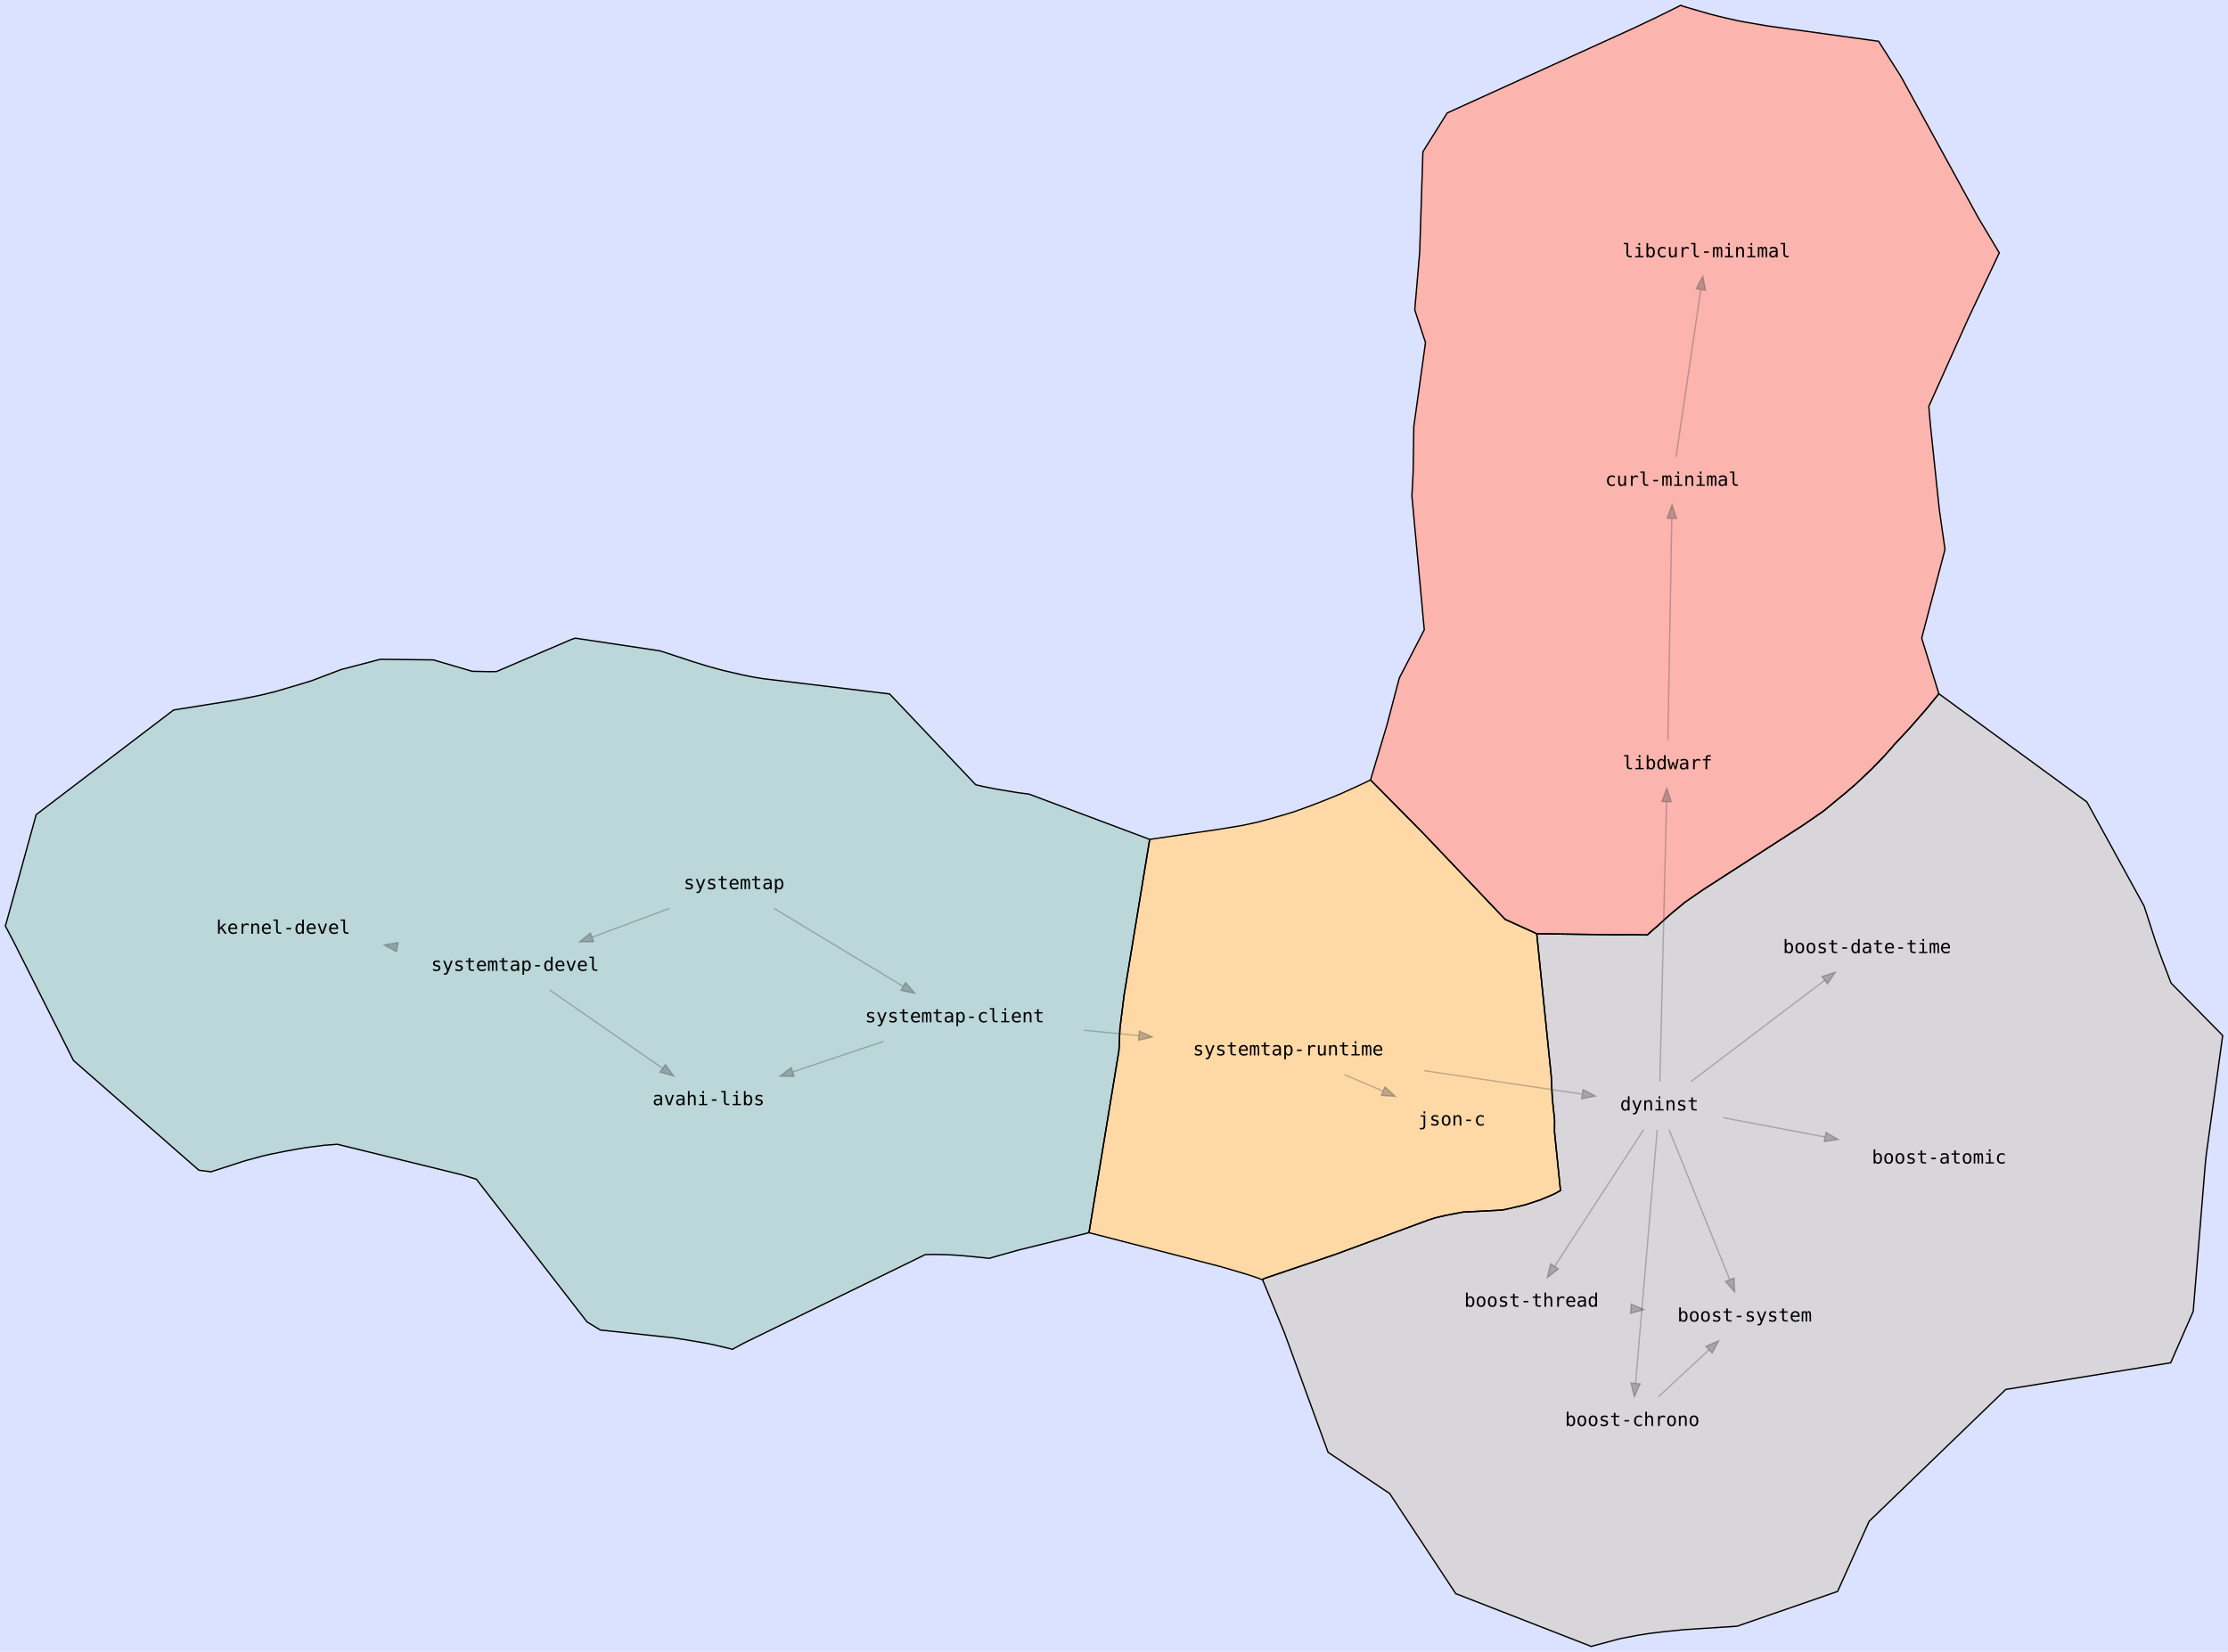
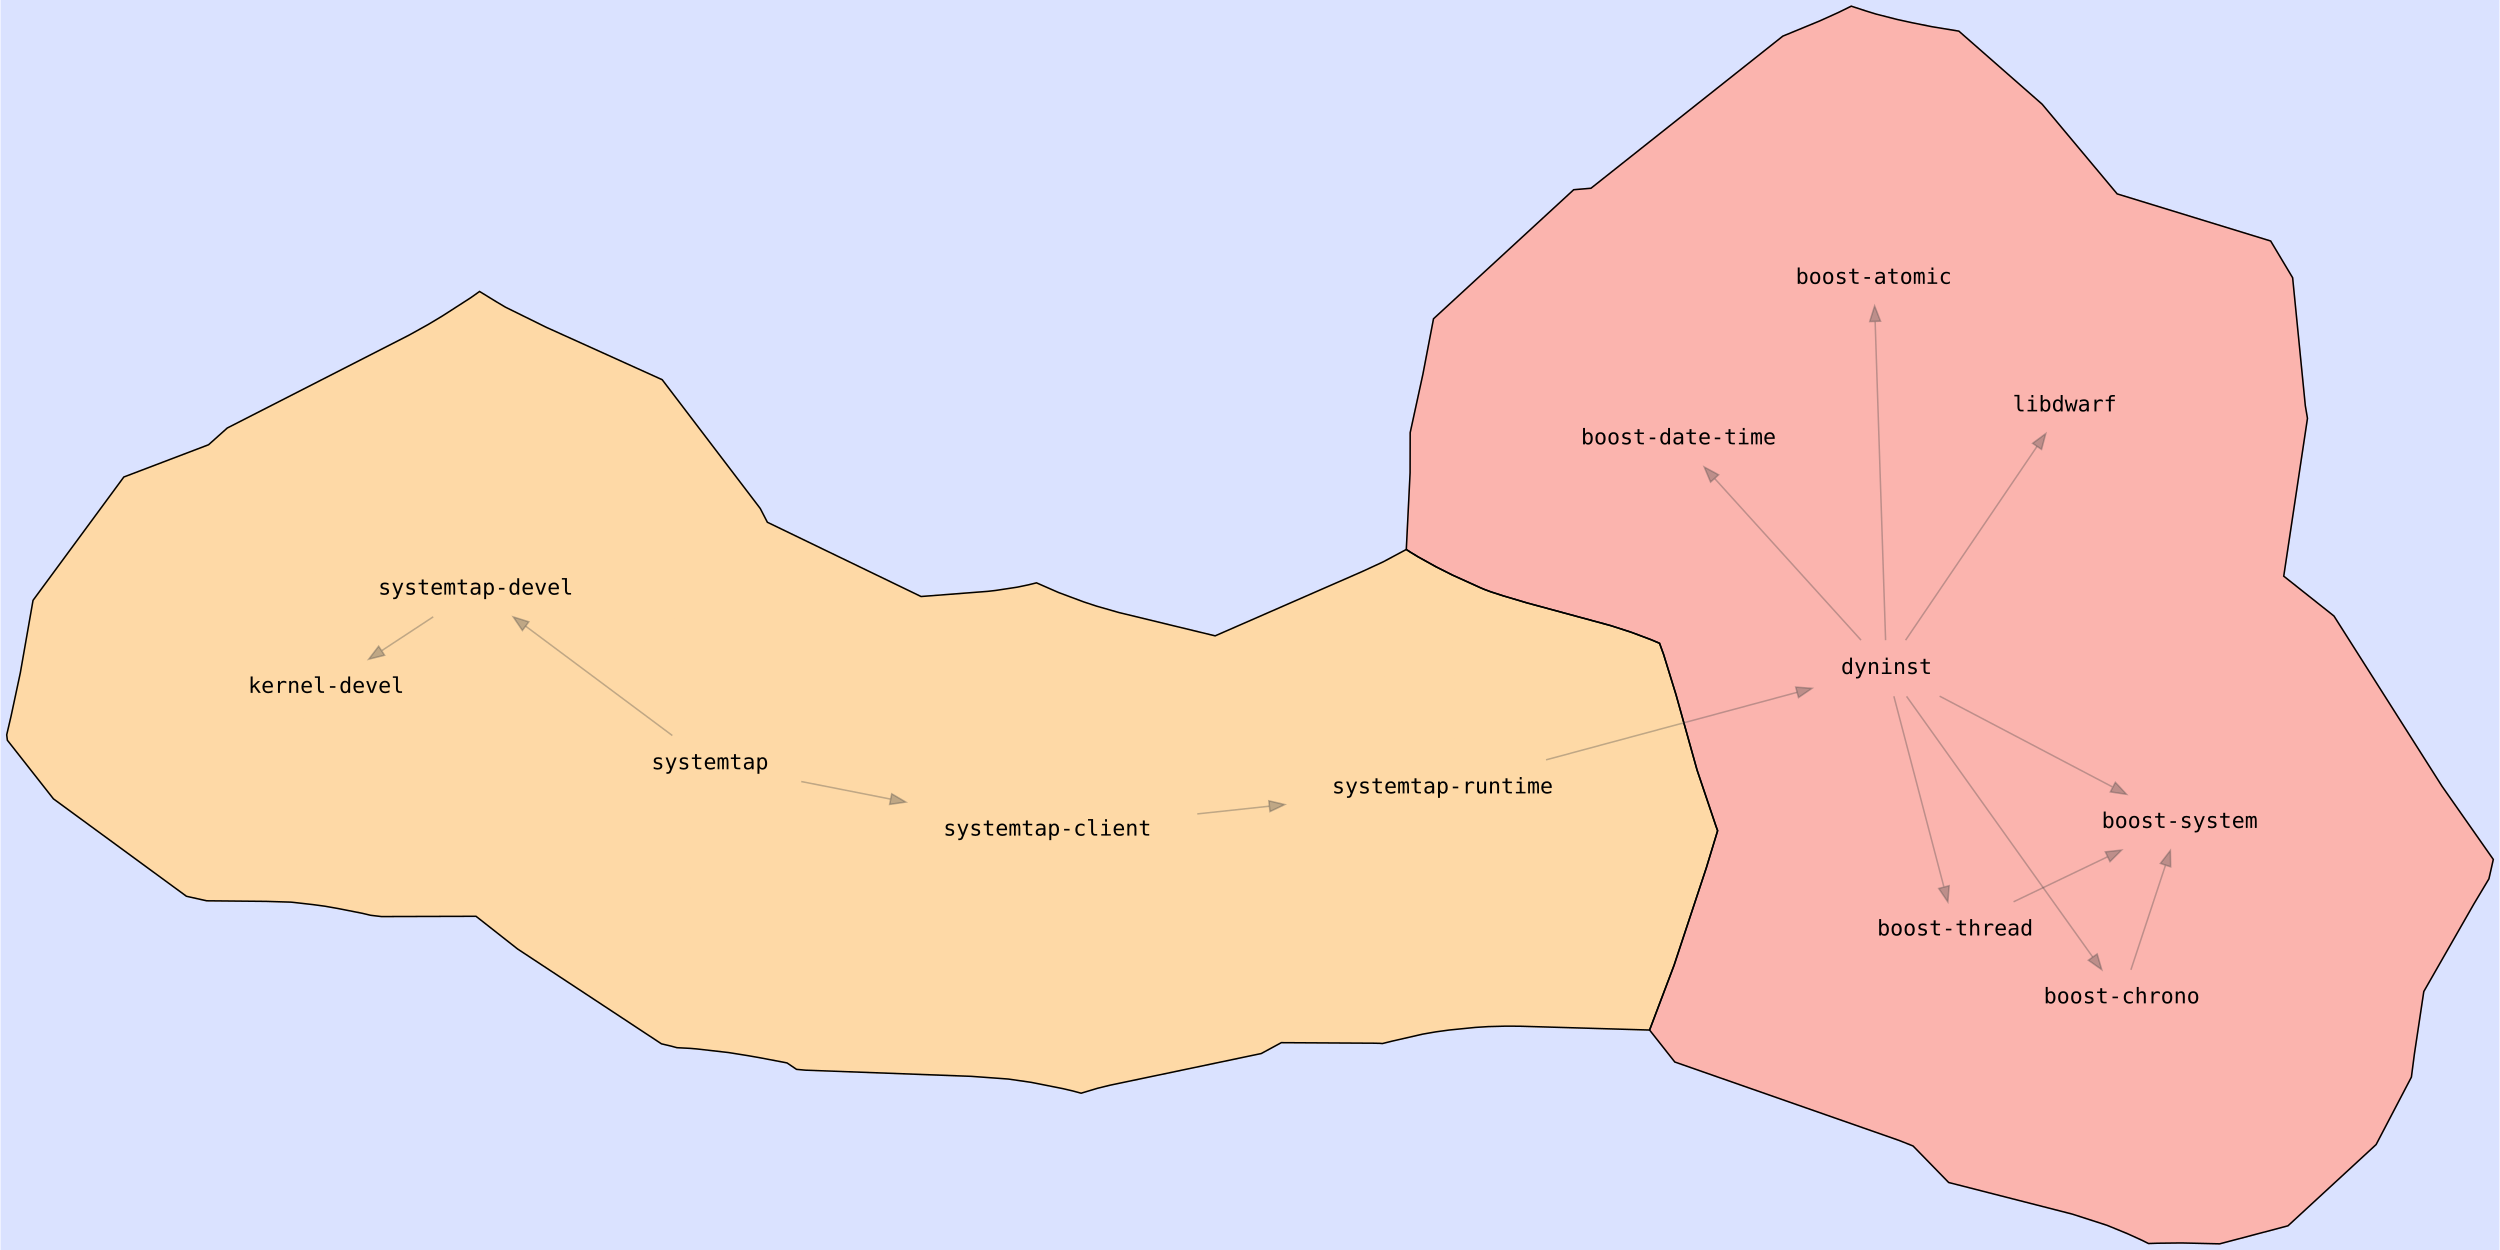
- <svg xmlns="http://www.w3.org/2000/svg" width="1675pt" height="1242pt" viewBox="0.00 0.00 1675.36 1242.24">
-   <g id="graph0" class="graph" transform="scale(1 1) rotate(0) translate(137.53 1086.692)">
-     <polygon fill="#dae2ff" stroke="transparent" points="-137.53,155.546 -137.53,-1086.692 1537.832,-1086.692 1537.832,155.546 -137.53,155.546" />
-     <polygon fill="#d8d6da" stroke="#d8d6da" points="1495.002,-347.349 1488.074,-365.507 1483.697,-377.591 1474.782,-405.177 1431.744,-483.519 1320.41,-564.924 1310.95,-553.385 1298.013,-538.578 1296.249,-412.282 1296.249,-412.282 1298.013,-538.578 1287.013,-526.829 1283.695,-522.974 1279.984,-518.824 1277.402,-516.049 1270.106,-508.517 1258.169,-497.199 1258.307,-419.293 1261.457,-377.175 1266.037,-378.497 1266.037,-378.497 1261.457,-377.175 1258.307,-419.293 1258.169,-497.199 1249.371,-489.606 1247.821,-488.399 1233.776,-476.79 1218.346,-466.112 1142.756,-417.313 1130.104,-408.568 1129.391,-408.045 1119.342,-399.746 1115.64,-396.523 1107.966,-389.489 1105.614,-387.554 1101.149,-383.516 1105.021,-379.038 1108.688,-374.991 1108.021,-311.291 1110.384,-260.028 1115.356,-258.54 1119.33,-254.897 1116.433,-252.424 1116.433,-252.424 1119.33,-254.897 1115.356,-258.54 1110.384,-260.028 1108.021,-311.291 1108.688,-374.991 1105.021,-379.038 1101.149,-383.516 1097.168,-383.57 1092.071,-383.755 1079.23,-383.638 1018.025,-384.453 1028.917,-277.677 1029.744,-260.629 1031.449,-244.361 1031.391,-235.431 1035.888,-191.341 1031.735,-189.035 1031.124,-188.725 1029.623,-188.032 1020.346,-184.167 1009.454,-180.616 1011.544,-112.202 1016.48,-112.202 1016.48,-112.202 1011.544,-112.202 1009.454,-180.616 1009.259,-180.561 994.374,-177.063 990.871,-176.562 976.227,-175.792 975.917,-175.79 962.511,-175.087 949.779,-172.682 941.782,-170.811 935.989,-168.933 866.51,-143.255 812.944,-125.116 812.566,-124.791 811.889,-124.189 828.192,-84.631 861.119,5.508 861.249,5.62 907.428,36.554 971.942,-18 1029.487,-18 1031.96,-18.316 1031.96,-18.316 1029.487,-18 971.942,-18 907.428,36.554 957.145,111.861 1057.274,150.847 1058.831,151.546 1080.544,145.759 1093.728,143.212 1103.279,141.715 1113.136,140.53 1128.416,138.972 1125.075,59.411 1125.075,59.411 1128.416,138.972 1168.717,136.342 1244.257,110.206 1267.998,57.427 1370.701,-41.709 1494.736,-61.781 1511.678,-100.44 1520.561,-209.013 1521.512,-218.474 1383.789,-218.344 1355.502,-221.602 1350.748,-218 1346.632,-266.934 1344.455,-215.153 1344.33,-215.116 1339.668,-215.116 1338.719,-215.396 1335.049,-215.396 1330.221,-259.634 1328.354,-216.831 1329.72,-215.162 1329.621,-215.045 1329.621,-215.045 1329.72,-215.162 1328.354,-216.831 1323.399,-219.78 1317.885,-219.78 1312.235,-216.38 1311.215,-215.178 1307.911,-215.178 1301.622,-288.712 1300.93,-271.318 1301.907,-214.974 1301.822,-214.948 1301.049,-116.394 1304.443,-113.274 1237.873,-103.237 1209.347,-102.404 1204.527,-98.01 1203.715,-96.46 1198.521,-96.46 1198.237,-96.547 1193.648,-96.547 1191.424,-145.504 1187.056,-96.381 1183.88,-96.381 1183.787,-96.409 1183.577,-96.656 1176.713,-100.99 1171.733,-100.99 1166.481,-97.839 1166.481,-97.839 1171.733,-100.99 1176.713,-100.99 1183.577,-96.656 1183.787,-96.409 1183.88,-96.381 1187.056,-96.381 1191.424,-145.504 1193.648,-96.547 1198.237,-96.547 1198.521,-96.46 1203.715,-96.46 1204.527,-98.01 1209.347,-102.404 1237.873,-103.237 1304.443,-113.274 1301.049,-116.394 1301.822,-214.948 1301.907,-214.974 1300.93,-271.318 1301.622,-288.712 1307.911,-215.178 1311.215,-215.178 1312.235,-216.38 1317.885,-219.78 1323.399,-219.78 1328.354,-216.831 1330.221,-259.634 1335.049,-215.396 1338.719,-215.396 1339.668,-215.116 1344.33,-215.116 1344.455,-215.153 1346.632,-266.934 1350.748,-218 1355.502,-221.602 1383.789,-218.344 1521.512,-218.474 1533.832,-307.928 1495.002,-347.349 1495.002,-347.349" />
-     <polygon fill="#fbb4ae" stroke="#fbb4ae" points="1190.977,-1067.281 1186.885,-941.255 1186.885,-941.255 1190.977,-1067.281 1174.899,-1070.051 1169.873,-1071.001 1159.726,-1073.264 1153.959,-1074.647 1148.045,-1076.165 1130.377,-1081.299 1128.709,-1081.811 1127.571,-1082.218 1126.307,-1082.692 1125.644,-1082.351 1108.85,-1074.039 1090.963,-1065.539 950.703,-1001.746 932.439,-972.576 930.013,-896.96 926.322,-853.609 934.394,-829.051 925.598,-765.933 925.081,-731.122 924.155,-713.653 924.239,-712.903 933.466,-613.04 914.697,-576.77 905.389,-541.422 915.816,-539.907 1092.036,-517.436 1097.358,-511.988 1097.713,-511.988 1098.312,-511.807 1102.125,-511.807 1102.133,-511.81 1107.31,-511.81 1108.906,-513.77 1113.223,-516.269 1113.223,-516.269 1108.906,-513.77 1107.31,-511.81 1102.133,-511.81 1102.125,-511.807 1098.312,-511.807 1097.713,-511.988 1097.358,-511.988 1092.036,-517.436 915.816,-539.907 905.389,-541.422 893.044,-500.09 932.243,-460.448 994.267,-395.267 1018.025,-384.453 1079.23,-383.638 1092.071,-383.755 1097.168,-383.57 1101.149,-383.516 1105.614,-387.554 1107.966,-389.489 1115.64,-396.523 1119.342,-399.746 1129.391,-408.045 1130.104,-408.568 1142.756,-417.313 1218.346,-466.112 1233.776,-476.79 1247.821,-488.399 1249.371,-489.606 1258.169,-497.199 1270.106,-508.517 1277.402,-516.049 1279.984,-518.824 1283.695,-522.974 1287.013,-526.829 1298.013,-538.578 1310.95,-553.385 1320.41,-564.924 1307.495,-606.768 1325.03,-673.486 1320.733,-703.561 1314.096,-766.546 1312.849,-781.064 1342.495,-847.142 1365.846,-896.53 1350.041,-922.967 1291.749,-1029.45 1275.085,-1055.653 1190.977,-1067.281 1190.977,-1067.281" />
-     <polygon fill="#bbd7d9" stroke="#bbd7d9" points="40.243,-394.567 26.358,-391.258 -132.674,-393.06 -133.53,-390.339 -127.237,-378.392 -82.265,-289.121 12.034,-206.585 21.097,-205.413 43.918,-212.806 47.726,-213.971 59.731,-217.223 65.264,-218.526 76.241,-220.726 86.595,-222.618 92.446,-223.583 106.082,-225.35 116.162,-226.121 209.297,-203.275 220.69,-199.816 228.763,-211.264 233.173,-217.034 241.253,-227.181 238.94,-360.063 240.901,-360.063 244.536,-356.828 249.468,-355.38 249.468,-355.38 244.536,-356.828 240.901,-360.063 238.94,-360.063 241.253,-227.181 242.526,-228.711 253.242,-241.03 265.615,-253.319 365.651,-253.217 370.289,-257.558 371.102,-257.821 372.853,-259.194 371.201,-261.882 365.62,-265.669 352.406,-262.214 274.222,-262.175 282.892,-270.945 281.805,-360.211 276.98,-360.211 276.953,-360.203 276.953,-360.203 276.98,-360.211 281.805,-360.211 282.892,-270.945 286.569,-274.425 287.344,-359.579 286.422,-360.406 286.489,-360.519 291.761,-420.491 293.45,-467.96 313.77,-438.323 387.645,-427.163 391.409,-423.299 392.94,-422.692 394.121,-421.7 398.45,-421.7 398.53,-421.676 402.977,-421.676 403.656,-421.472 405.464,-421.472 409.554,-425.236 414.152,-426.574 414.152,-426.574 409.554,-425.236 405.464,-421.472 403.656,-421.472 402.977,-421.676 398.53,-421.676 398.45,-421.7 394.121,-421.7 392.94,-422.692 391.409,-423.299 387.645,-427.163 313.77,-438.323 293.45,-467.96 291.761,-420.491 286.489,-360.519 286.422,-360.406 287.344,-359.579 286.569,-274.425 282.892,-270.945 274.222,-262.175 352.406,-262.214 365.62,-265.669 371.201,-261.882 372.853,-259.194 377.143,-259.194 377.424,-259.109 381.753,-259.109 382.078,-259.013 386.043,-259.013 387.804,-261.129 392.512,-263.833 397.495,-263.833 403.901,-259.856 404.527,-259.11 408.621,-259.11 408.743,-259.146 413.224,-259.146 418.45,-203.529 419.593,-258.942 424.904,-253.494 500.672,-246.196 533.248,-191.57 536.297,-282.229 534.428,-316.15 534.428,-316.15 536.297,-282.229 533.248,-191.57 500.672,-246.196 424.904,-253.494 419.593,-258.942 418.45,-203.529 413.224,-259.146 408.743,-259.146 408.621,-259.11 404.527,-259.11 403.901,-259.856 397.495,-263.833 392.512,-263.833 387.804,-261.129 386.043,-259.013 382.078,-259.013 381.753,-259.109 377.424,-259.109 377.143,-259.194 372.853,-259.194 371.102,-257.821 370.289,-257.558 365.651,-253.217 265.615,-253.319 253.242,-241.03 242.526,-228.711 241.253,-227.181 233.173,-217.034 228.763,-211.264 220.69,-199.816 303.874,-92.536 313.868,-86.418 368.798,-80.541 378.256,-79.073 393.732,-76.421 398.625,-75.427 410.129,-72.718 413.255,-71.932 421.408,-76.388 558.217,-143.133 561.44,-143.216 565.6,-143.257 574.761,-143.055 580.966,-142.721 583.562,-142.54 592.543,-141.77 606.632,-140.337 608.294,-140.919 628.434,-146.582 681.346,-159.624 703.861,-296.66 704.613,-313.244 707.78,-338.516 726.987,-455.413 636.294,-489.44 627.999,-490.529 611.14,-493.321 611.166,-490.527 615.556,-321.69 615.556,-321.69 611.166,-490.527 611.14,-493.321 601.864,-495.174 596.157,-496.51 531.42,-564.79 436.125,-576.314 429.717,-577.33 421.163,-579.009 405.75,-582.619 396.115,-585.239 392.999,-586.144 384.042,-588.917 358.871,-597.18 295.154,-606.741 292.179,-605.799 235.707,-581.596 229.719,-581.571 217.908,-581.819 217.583,-581.83 188.324,-590.402 148.428,-590.851 118.579,-583.028 116.994,-582.398 97.352,-574.927 90.672,-572.839 69.477,-566.571 59.037,-564.019 53.198,-562.789 39.916,-560.217 -6.974,-552.736 -110.325,-474.026 -132.674,-393.06 26.358,-391.258 40.243,-394.567 46.454,-390.236 47.695,-388.369 51.049,-388.369 51.496,-388.234 55.695,-388.234 59.204,-424.503 62.798,-388.257 66.224,-388.257 66.583,-388.68 72.826,-392.55 78.633,-392.55 83.163,-389.973 84.715,-388.164 87.92,-388.164 87.993,-388.186 93.019,-440.159 97.332,-566.209 101.165,-436.306 99.284,-388.113 99.284,-388.113 101.165,-436.306 97.332,-566.209 93.019,-440.159 87.993,-388.186 87.92,-388.164 84.715,-388.164 83.163,-389.973 78.633,-392.55 72.826,-392.55 66.583,-388.68 66.224,-388.257 62.798,-388.257 59.204,-424.503 55.695,-388.234 51.496,-388.234 51.049,-388.369 47.695,-388.369 46.454,-390.236 40.243,-394.567 40.243,-394.567" />
-     <polygon fill="#fed9a6" stroke="#fed9a6" points="1035.888,-191.341 1031.391,-235.431 1031.449,-244.361 1029.744,-260.629 1028.917,-277.677 1018.025,-384.453 994.267,-395.267 975.211,-361.486 971.457,-280.076 966.265,-244.291 963.385,-244.291 962.437,-243.135 962.437,-243.135 963.385,-244.291 966.265,-244.291 971.457,-280.076 975.211,-361.486 994.267,-395.267 932.243,-460.448 893.044,-500.09 886.983,-497.202 871.481,-490.08 870.382,-489.595 859.129,-485.011 850.013,-481.456 843.74,-479.12 835.04,-476.033 827.586,-473.779 815.422,-470.311 808.344,-468.417 796.461,-465.86 777.641,-462.79 726.987,-455.413 707.78,-338.516 704.613,-313.244 703.861,-296.66 681.346,-159.624 780.735,-133.994 783.815,-234.28 783.815,-234.28 780.735,-133.994 800.229,-128.233 807.533,-125.804 811.705,-124.261 811.889,-124.189 812.566,-124.791 812.944,-125.116 866.51,-143.255 935.989,-168.933 941.782,-170.811 949.779,-172.682 962.511,-175.087 975.917,-175.79 976.227,-175.792 990.871,-176.562 994.374,-177.063 1009.259,-180.561 1009.454,-180.616 1020.346,-184.167 1029.623,-188.032 1031.124,-188.725 1031.735,-189.035 1035.888,-191.341 1035.888,-191.341" />
-     <polyline fill="none" stroke="#000000" points="1093.728,143.212 1080.544,145.759 1058.831,151.546 1057.274,150.847 957.145,111.861 907.428,36.554 861.249,5.62 861.119,5.508 828.192,-84.631 811.889,-124.189 812.566,-124.791 812.944,-125.116 866.51,-143.255 935.989,-168.933 941.782,-170.811 949.779,-172.682 962.511,-175.087 975.917,-175.79 976.227,-175.792 990.871,-176.562 994.374,-177.063 1009.259,-180.561 1009.454,-180.616 1020.346,-184.167 1029.623,-188.032 1031.124,-188.725 1031.735,-189.035 1035.888,-191.341 1031.391,-235.431 1031.449,-244.361 1029.744,-260.629 1028.917,-277.677 1018.025,-384.453 1079.23,-383.638 1092.071,-383.755 1097.168,-383.57 1101.149,-383.516 1105.614,-387.554 1107.966,-389.489 1115.64,-396.523 1119.342,-399.746 1129.391,-408.045 1130.104,-408.568 1142.756,-417.313 1218.346,-466.112 1233.776,-476.79 1247.821,-488.399 1249.371,-489.606 1258.169,-497.199 1270.106,-508.517 1277.402,-516.049 1279.984,-518.824 1283.695,-522.974 1287.013,-526.829 1298.013,-538.578 1310.95,-553.385 1320.41,-564.924 1431.744,-483.519 1474.782,-405.177 1483.697,-377.591 1488.074,-365.507 1495.002,-347.349 1533.832,-307.928 1521.512,-218.474 1520.561,-209.013 1511.678,-100.44 1494.736,-61.781 1370.701,-41.709 1267.998,57.427 1244.257,110.206 1168.717,136.342 1128.416,138.972 1113.136,140.53 1103.279,141.715 1093.728,143.212 " />
-     <polyline fill="none" stroke="#000000" points="934.394,-829.051 925.598,-765.933 925.081,-731.122 924.155,-713.653 924.239,-712.903 933.466,-613.04 914.697,-576.77 905.389,-541.422 893.044,-500.09 932.243,-460.448 994.267,-395.267 1018.025,-384.453 1079.23,-383.638 1092.071,-383.755 1097.168,-383.57 1101.149,-383.516 1105.614,-387.554 1107.966,-389.489 1115.64,-396.523 1119.342,-399.746 1129.391,-408.045 1130.104,-408.568 1142.756,-417.313 1218.346,-466.112 1233.776,-476.79 1247.821,-488.399 1249.371,-489.606 1258.169,-497.199 1270.106,-508.517 1277.402,-516.049 1279.984,-518.824 1283.695,-522.974 1287.013,-526.829 1298.013,-538.578 1310.95,-553.385 1320.41,-564.924 1307.495,-606.768 1325.03,-673.486 1320.733,-703.561 1314.096,-766.546 1312.849,-781.064 1342.495,-847.142 1365.846,-896.53 1350.041,-922.967 1291.749,-1029.45 1275.085,-1055.653 1190.977,-1067.281 1174.899,-1070.051 1169.873,-1071.001 1159.726,-1073.264 1153.959,-1074.647 1148.045,-1076.165 1130.377,-1081.299 1128.709,-1081.811 1127.571,-1082.218 1126.307,-1082.692 1125.644,-1082.351 1108.85,-1074.039 1090.963,-1065.539 950.703,-1001.746 932.439,-972.576 930.013,-896.96 926.322,-853.609 934.394,-829.051 " />
-     <polyline fill="none" stroke="#000000" points="583.562,-142.54 580.966,-142.721 574.761,-143.055 565.6,-143.257 561.44,-143.216 558.217,-143.133 421.408,-76.388 413.255,-71.932 410.129,-72.718 398.625,-75.427 393.732,-76.421 378.256,-79.073 368.798,-80.541 313.868,-86.418 303.874,-92.536 220.69,-199.816 209.297,-203.275 116.162,-226.121 106.082,-225.35 92.446,-223.583 86.595,-222.618 76.241,-220.726 65.264,-218.526 59.731,-217.223 47.726,-213.971 43.918,-212.806 21.097,-205.413 12.034,-206.585 -82.265,-289.121 -127.237,-378.392 -133.53,-390.339 -132.674,-393.06 -110.325,-474.026 -6.974,-552.736 39.916,-560.217 53.198,-562.789 59.037,-564.019 69.477,-566.571 90.672,-572.839 97.352,-574.927 116.994,-582.398 118.579,-583.028 148.428,-590.851 188.324,-590.402 217.583,-581.83 217.908,-581.819 229.719,-581.571 235.707,-581.596 292.179,-605.799 295.154,-606.741 358.871,-597.18 384.042,-588.917 392.999,-586.144 396.115,-585.239 405.75,-582.619 421.163,-579.009 429.717,-577.33 436.125,-576.314 531.42,-564.79 596.157,-496.51 601.864,-495.174 611.14,-493.321 627.999,-490.529 636.294,-489.44 726.987,-455.413 707.78,-338.516 704.613,-313.244 703.861,-296.66 681.346,-159.624 628.434,-146.582 608.294,-140.919 606.632,-140.337 592.543,-141.77 583.562,-142.54 " />
-     <polyline fill="none" stroke="#000000" points="815.422,-470.311 808.344,-468.417 796.461,-465.86 777.641,-462.79 726.987,-455.413 707.78,-338.516 704.613,-313.244 703.861,-296.66 681.346,-159.624 780.735,-133.994 800.229,-128.233 807.533,-125.804 811.705,-124.261 811.889,-124.189 812.566,-124.791 812.944,-125.116 866.51,-143.255 935.989,-168.933 941.782,-170.811 949.779,-172.682 962.511,-175.087 975.917,-175.79 976.227,-175.792 990.871,-176.562 994.374,-177.063 1009.259,-180.561 1009.454,-180.616 1020.346,-184.167 1029.623,-188.032 1031.124,-188.725 1031.735,-189.035 1035.888,-191.341 1031.391,-235.431 1031.449,-244.361 1029.744,-260.629 1028.917,-277.677 1018.025,-384.453 994.267,-395.267 932.243,-460.448 893.044,-500.09 886.983,-497.202 871.481,-490.08 870.382,-489.595 859.129,-485.011 850.013,-481.456 843.74,-479.12 835.04,-476.033 827.586,-473.779 815.422,-470.311 " />
+ <svg xmlns="http://www.w3.org/2000/svg" width="1620pt" height="810pt" viewBox="0.00 0.00 1620.27 810.48">
+   <g id="graph0" class="graph" transform="scale(1 1) rotate(0) translate(135.7421 664.8577)">
+     <polygon fill="#dae2ff" stroke="transparent" points="-135.742,145.625 -135.742,-664.858 1484.529,-664.858 1484.529,145.625 -135.742,145.625" />
+     <polygon fill="#fbb4ae" stroke="#fbb4ae" points="921.421,-254.968 908.217,-259.236 854.043,-273.93 838.692,-278.497 830.528,-281.134 826.273,-282.726 823.688,-283.827 805.571,-292.029 794.998,-297.358 783.845,-303.552 783.072,-304.001 778.371,-306.851 775.739,-308.585 778.2,-358.323 778.264,-384.348 786.515,-422.27 909.769,-385.292 911.441,-383.43 913.69,-382.844 917.416,-405.621 921.559,-380.917 924.709,-380.917 928.558,-424.837 929.437,-500.951 937.405,-492.279 948.418,-480.905 946.325,-435.421 946.955,-383.649 952.297,-385.279 957.28,-383.772 960.197,-434.013 960.139,-470.277 967.174,-464.116 969.121,-425.927 968.096,-380.303 968.096,-380.303 969.121,-425.927 967.174,-464.116 979.505,-454.788 979.505,-454.788 967.174,-464.116 960.139,-470.277 960.197,-434.013 957.28,-383.772 952.297,-385.279 946.955,-383.649 946.325,-435.421 948.418,-480.905 937.405,-492.279 929.437,-500.951 928.558,-424.837 924.709,-380.917 921.559,-380.917 917.416,-405.621 913.69,-382.844 911.441,-383.43 909.769,-385.292 786.515,-422.27 793.387,-458.179 884.272,-541.843 895.477,-542.796 1019.852,-641.425 1043.67,-651.231 1056.027,-656.819 1064.14,-660.816 1064.221,-660.858 1073.424,-657.853 1070.592,-485.902 1075.867,-488.982 1081.611,-488.982 1081.611,-488.982 1075.867,-488.982 1070.592,-485.902 1073.424,-657.853 1080.424,-655.694 1093.979,-652.243 1103.698,-650.118 1102.994,-484.491 1103.121,-484.455 1106.466,-484.455 1108.136,-481.95 1113.673,-478.11 1126.722,-480.377 1179.452,-474.097 1174.681,-469.315 1174.681,-469.315 1179.452,-474.097 1186.643,-480.039 1194.355,-486.935 1194.378,-475.424 1200.273,-406.38 1205.137,-406.38 1210.653,-403.054 1211.822,-401.642 1211.394,-401.144 1204.736,-397.064 1200.252,-397.064 1200.252,-397.064 1204.736,-397.064 1211.394,-401.144 1211.822,-401.642 1210.653,-403.054 1205.137,-406.38 1200.273,-406.38 1194.378,-475.424 1194.355,-486.935 1186.643,-480.039 1179.452,-474.097 1126.722,-480.377 1113.673,-478.11 1108.136,-481.95 1106.466,-484.455 1107.861,-485.551 1113.872,-573.2 1113.802,-489.698 1218.011,-514.52 1224.67,-522.761 1224.481,-479.658 1224.481,-479.658 1224.67,-522.761 1218.011,-514.52 1113.802,-489.698 1113.872,-573.2 1107.861,-485.551 1106.466,-484.455 1103.121,-484.455 1102.994,-484.491 1103.698,-650.118 1116.454,-647.558 1133.993,-644.672 1188.011,-597.279 1236.646,-539.135 1336.178,-508.584 1350.414,-484.774 1358.64,-401.81 1360.037,-393.593 1344.646,-291.28 1377.224,-265.429 1447.259,-155.09 1480.529,-107.608 1477.685,-95.033 1467.864,-78.626 1435.459,-21.978 1401.74,-33.371 1316.246,-66.951 1301.589,-71.904 1301.987,-79.854 1301.987,-79.854 1301.589,-71.904 1300.315,-72.189 1295.305,-131.44 1290.476,-131.44 1289.857,-131.624 1286.68,-131.624 1286.587,-131.652 1286.377,-131.899 1279.513,-136.233 1274.533,-136.233 1269.281,-133.082 1267.779,-204.505 1263.18,-131.986 1258.868,-131.986 1251.373,-259.471 1251.264,-267.616 1242.499,-267.084 1242.189,-138.297 1242.189,-138.297 1242.499,-267.084 1251.264,-267.616 1251.373,-259.471 1258.868,-131.986 1263.18,-131.986 1267.779,-204.505 1269.281,-133.082 1274.533,-136.233 1279.513,-136.233 1286.377,-131.899 1286.587,-131.652 1286.68,-131.624 1289.857,-131.624 1290.476,-131.44 1295.305,-131.44 1300.315,-72.189 1301.589,-71.904 1316.246,-66.951 1401.74,-33.371 1435.459,-21.978 1429.403,18.27 1427.414,33.536 1404.54,77.257 1347.391,129.937 1303.107,141.625 1278.202,141.042 1262.832,141.234 1256.956,141.414 1253.021,139.448 1243.511,135.123 1230.096,129.617 1207.757,122.416 1207.009,122.209 1127.403,101.855 1104.319,78.178 1106.169,74.059 1119.316,46.381 1131.944,24.567 1138.438,14.956 1147.846,2.159 1153.963,-4.653 1161.212,-11.87 1161.212,-11.87 1153.963,-4.653 1147.846,2.159 1138.438,14.956 1131.944,24.567 1119.316,46.381 1106.169,74.059 1104.319,78.178 1095.392,74.628 949.832,23.733 933.477,3.001 949.341,-38.958 970.297,-102.25 1096.798,-66.963 1098.97,-64.514 1101.016,-63.808 1106.902,-107.088 1107.48,-61.613 1112.035,-61.613 1112.835,-61.858 1117.696,-61.858 1119.076,-62.288 1122.5,-62.288 1123.111,-63.001 1129.044,-66.566 1133.98,-66.566 1140.048,-62.828 1140.84,-61.879 1139.822,-60.692 1134.535,-57.577 1134.535,-57.577 1139.822,-60.692 1140.84,-61.879 1144.314,-61.879 1144.314,-61.879 1140.84,-61.879 1140.048,-62.828 1133.98,-66.566 1129.044,-66.566 1123.111,-63.001 1122.5,-62.288 1119.076,-62.288 1117.696,-61.858 1112.835,-61.858 1112.035,-61.613 1107.48,-61.613 1106.902,-107.088 1101.016,-63.808 1098.97,-64.514 1096.798,-66.963 970.297,-102.25 977.597,-126.247 976.492,-129.286 964.24,-165.635 950.638,-214.344 942.551,-240.573 1032.444,-236.076 1065.497,-237.671 1071.633,-232.076 1071.852,-231.692 1076.3,-231.692 1077.676,-231.271 1077.896,-231.271 1081.54,-234.575 1087.415,-236.391 1091.961,-235.051 1095.913,-231.357 1092.734,-228.52 1092.734,-228.52 1095.913,-231.357 1091.961,-235.051 1087.415,-236.391 1081.54,-234.575 1077.896,-231.271 1077.676,-231.271 1076.3,-231.692 1071.852,-231.692 1071.633,-232.076 1065.497,-237.671 1032.444,-236.076 942.551,-240.573 939.937,-247.759 934.726,-249.98 921.421,-254.968 921.421,-254.968" />
+     <polygon fill="#fed9a6" stroke="#fed9a6" points="-122.924,-228.502 -128.928,-200.463 -131.742,-188.39 -131.301,-184.886 -101.451,-146.899 -15.186,-83.719 -2.104,-80.802 36.56,-80.419 52.175,-79.94 52.598,-79.918 52.641,-79.915 54.133,-79.776 62.461,-219.037 66.213,-219.037 68.085,-221.335 72.297,-223.758 78.178,-223.758 77.094,-276.502 76.861,-276.727 61.765,-292.983 60.703,-294.459 103.82,-288.886 103.82,-288.886 60.703,-294.459 61.765,-292.983 76.861,-276.727 77.094,-276.502 78.178,-223.758 72.297,-223.758 68.085,-221.335 66.213,-219.037 62.461,-219.037 54.133,-79.776 66.858,-78.329 74.511,-77.3 82.888,-75.826 98.843,-72.685 103.813,-71.503 104.099,-71.418 111.221,-70.572 172.554,-70.745 199.517,-49.543 292.788,11.939 299.112,13.438 299.291,-19.867 299.291,-19.867 299.112,13.438 302.825,14.44 311.449,14.892 310.96,-117.057 307.539,-169.658 308.573,-169.974 306.252,-213.967 307.554,-268.712 291.805,-255.063 214.562,-192.757 213.931,-217.41 213.931,-217.41 214.562,-192.757 291.805,-255.063 307.554,-268.712 306.252,-213.967 308.573,-169.974 313.612,-169.974 314.003,-169.857 315.058,-169.857 318.817,-173.148 324.43,-174.794 329.267,-173.412 333.142,-169.968 333.142,-169.968 329.267,-173.412 324.43,-174.794 318.817,-173.148 315.058,-169.857 314.003,-169.857 313.612,-169.974 308.573,-169.974 307.539,-169.658 310.96,-117.057 311.449,14.892 315.332,15.215 315.826,15.264 336.332,17.603 349.2,19.664 356.486,20.943 374.199,24.324 380.362,28.493 386.189,29.026 493.723,33.024 517.392,34.752 517.949,34.813 532.499,36.914 553.077,40.994 559.389,42.469 564.896,43.954 575.559,40.753 583.528,38.796 681.68,18.241 694.701,11.183 754.913,11.538 758.459,11.62 760.265,11.755 766.838,10.128 786.322,5.663 794.848,4.184 803.58,2.99 820.462,1.304 828.88,.775 839.609,.496 842.664,.474 850.504,.56 933.477,3.001 949.341,-38.958 970.297,-102.25 977.597,-126.247 976.492,-129.286 964.24,-165.635 950.638,-214.344 942.551,-240.573 939.937,-247.759 934.726,-249.98 921.421,-254.968 908.217,-259.236 854.043,-273.93 838.692,-278.497 830.528,-281.134 826.273,-282.726 823.688,-283.827 805.571,-292.029 806.896,-191.54 810.941,-154.149 810.354,-153.977 808.299,-153.977 804.615,-150.745 799.51,-149.248 799.51,-149.248 804.615,-150.745 808.299,-153.977 810.354,-153.977 810.941,-154.149 806.896,-191.54 805.571,-292.029 794.998,-297.358 783.845,-303.552 783.072,-304.001 778.371,-306.851 775.739,-308.585 760.67,-300.523 760.932,-262.452 763.133,-197.625 767.982,-154.17 767.971,-154.167 767.971,-154.167 767.982,-154.17 763.133,-197.625 760.932,-262.452 760.67,-300.523 747.091,-294.251 651.783,-252.583 589.339,-267.715 575.021,-271.81 566.701,-274.55 550.271,-280.677 535.957,-286.945 531.009,-285.729 530.185,-285.542 523.572,-284.166 523.179,-284.1 509.512,-282.022 504.427,-281.439 461.109,-278.084 361.48,-326.222 356.849,-335.155 293.275,-418.651 218.161,-452.611 191.707,-465.651 185.899,-469.094 174.848,-475.87 169.049,-471.761 150.692,-459.948 141.407,-454.384 129.123,-447.563 11.266,-387.336 -.857,-376.495 -55.796,-355.584 -114.662,-275.618 -122.924,-228.502 -122.924,-228.502" />
+     <polyline fill="none" stroke="#000000" points="1243.511,135.123 1230.096,129.617 1207.757,122.416 1207.009,122.209 1127.403,101.855 1104.319,78.178 1095.392,74.628 949.832,23.733 933.477,3.001 949.341,-38.958 970.297,-102.25 977.597,-126.247 976.492,-129.286 964.24,-165.635 950.638,-214.344 942.551,-240.573 939.937,-247.759 934.726,-249.98 921.421,-254.968 908.217,-259.236 854.043,-273.93 838.692,-278.497 830.528,-281.134 826.273,-282.726 823.688,-283.827 805.571,-292.029 794.998,-297.358 783.845,-303.552 783.072,-304.001 778.371,-306.851 775.739,-308.585 778.2,-358.323 778.264,-384.348 786.515,-422.27 793.387,-458.179 884.272,-541.843 895.477,-542.796 1019.852,-641.425 1043.67,-651.231 1056.027,-656.819 1064.14,-660.816 1064.221,-660.858 1073.424,-657.853 1080.424,-655.694 1093.979,-652.243 1103.698,-650.118 1116.454,-647.558 1133.993,-644.672 1188.011,-597.279 1236.646,-539.135 1336.178,-508.584 1350.414,-484.774 1358.64,-401.81 1360.037,-393.593 1344.646,-291.28 1377.224,-265.429 1447.259,-155.09 1480.529,-107.608 1477.685,-95.033 1467.864,-78.626 1435.459,-21.978 1429.403,18.27 1427.414,33.536 1404.54,77.257 1347.391,129.937 1303.107,141.625 1278.202,141.042 1262.832,141.234 1256.956,141.414 1253.021,139.448 1243.511,135.123 " />
+     <polyline fill="none" stroke="#000000" points="523.572,-284.166 523.179,-284.1 509.512,-282.022 504.427,-281.439 461.109,-278.084 361.48,-326.222 356.849,-335.155 293.275,-418.651 218.161,-452.611 191.707,-465.651 185.899,-469.094 174.848,-475.87 169.049,-471.761 150.692,-459.948 141.407,-454.384 129.123,-447.563 11.266,-387.336 -.857,-376.495 -55.796,-355.584 -114.662,-275.618 -122.924,-228.502 -128.928,-200.463 -131.742,-188.39 -131.301,-184.886 -101.451,-146.899 -15.186,-83.719 -2.104,-80.802 36.56,-80.419 52.175,-79.94 52.598,-79.918 52.641,-79.915 54.133,-79.776 66.858,-78.329 74.511,-77.3 82.888,-75.826 98.843,-72.685 103.813,-71.503 104.099,-71.418 111.221,-70.572 172.554,-70.745 199.517,-49.543 292.788,11.939 299.112,13.438 302.825,14.44 311.449,14.892 315.332,15.215 315.826,15.264 336.332,17.603 349.2,19.664 356.486,20.943 374.199,24.324 380.362,28.493 386.189,29.026 493.723,33.024 517.392,34.752 517.949,34.813 532.499,36.914 553.077,40.994 559.389,42.469 564.896,43.954 575.559,40.753 583.528,38.796 681.68,18.241 694.701,11.183 754.913,11.538 758.459,11.62 760.265,11.755 766.838,10.128 786.322,5.663 794.848,4.184 803.58,2.99 820.462,1.304 828.88,.775 839.609,.496 842.664,.474 850.504,.56 933.477,3.001 949.341,-38.958 970.297,-102.25 977.597,-126.247 976.492,-129.286 964.24,-165.635 950.638,-214.344 942.551,-240.573 939.937,-247.759 934.726,-249.98 921.421,-254.968 908.217,-259.236 854.043,-273.93 838.692,-278.497 830.528,-281.134 826.273,-282.726 823.688,-283.827 805.571,-292.029 794.998,-297.358 783.845,-303.552 783.072,-304.001 778.371,-306.851 775.739,-308.585 760.67,-300.523 747.091,-294.251 651.783,-252.583 589.339,-267.715 575.021,-271.81 566.701,-274.55 550.271,-280.677 535.957,-286.945 531.009,-285.729 530.185,-285.542 523.572,-284.166 " />
    <g id="edge1" class="edge">
-       <path fill="none" stroke="#444444" stroke-opacity="0.333" d="M1109.498,-36.204C1120.803,-46.704 1135.18,-60.058 1147.528,-71.527" />
-       <polygon fill="#444444" fill-opacity="0.333" stroke="#444444" stroke-opacity="0.333" points="1145.199,-74.141 1154.908,-78.382 1149.963,-69.012 1145.199,-74.141" />
+       <path fill="none" stroke="#444444" stroke-opacity="0.333" d="M1245.558,-36.021C1251.573,-54.214 1260.947,-82.569 1267.933,-103.7" />
+       <polygon fill="#444444" fill-opacity="0.333" stroke="#444444" stroke-opacity="0.333" points="1264.683,-105.021 1271.146,-113.417 1271.33,-102.824 1264.683,-105.021" />
    </g>
    <g id="edge2" class="edge">
-       <path fill="none" stroke="#444444" stroke-opacity="0.333" d="M1090.025,-102.358C1090.116,-102.351 1090.207,-102.345 1090.298,-102.338" />
-       <polygon fill="#444444" fill-opacity="0.333" stroke="#444444" stroke-opacity="0.333" points="1089.039,-105.935 1098.772,-101.749 1088.553,-98.951 1089.039,-105.935" />
+       <path fill="none" stroke="#444444" stroke-opacity="0.333" d="M1169.475,-80.142C1188.096,-89.059 1210.712,-99.89 1230.406,-109.321" />
+       <polygon fill="#444444" fill-opacity="0.333" stroke="#444444" stroke-opacity="0.333" points="1228.984,-112.521 1239.515,-113.683 1232.008,-106.207 1228.984,-112.521" />
    </g>
    <g id="edge3" class="edge">
-       <path fill="none" stroke="#444444" stroke-opacity="0.333" d="M1122.781,-743.131C1127.219,-773.051 1136.127,-833.1 1141.405,-868.678" />
-       <polygon fill="#444444" fill-opacity="0.333" stroke="#444444" stroke-opacity="0.333" points="1137.987,-869.495 1142.917,-878.873 1144.912,-868.467 1137.987,-869.495" />
+       <path fill="none" stroke="#444444" stroke-opacity="0.333" d="M1100.102,-213.352C1127.113,-175.526 1189.39,-88.314 1220.783,-44.351" />
+       <polygon fill="#444444" fill-opacity="0.333" stroke="#444444" stroke-opacity="0.333" points="1223.668,-46.334 1226.631,-36.162 1217.971,-42.266 1223.668,-46.334" />
    </g>
    <g id="edge4" class="edge">
-       <path fill="none" stroke="#444444" stroke-opacity="0.333" d="M1108.641,-237C1105.12,-195.862 1096.536,-95.543 1092.319,-46.263" />
-       <polygon fill="#444444" fill-opacity="0.333" stroke="#444444" stroke-opacity="0.333" points="1095.804,-45.948 1091.465,-36.282 1088.83,-46.544 1095.804,-45.948" />
+       <path fill="none" stroke="#444444" stroke-opacity="0.333" d="M1121.526,-213.482C1152.92,-196.995 1199.457,-172.556 1233.471,-154.694" />
+       <polygon fill="#444444" fill-opacity="0.333" stroke="#444444" stroke-opacity="0.333" points="1235.484,-157.59 1242.71,-149.842 1232.229,-151.393 1235.484,-157.59" />
    </g>
    <g id="edge5" class="edge">
-       <path fill="none" stroke="#444444" stroke-opacity="0.333" d="M1117.565,-237.011C1128.728,-209.41 1150.018,-156.771 1163.135,-124.339" />
-       <polygon fill="#444444" fill-opacity="0.333" stroke="#444444" stroke-opacity="0.333" points="1166.419,-125.555 1166.924,-114.972 1159.929,-122.93 1166.419,-125.555" />
+       <path fill="none" stroke="#444444" stroke-opacity="0.333" d="M1091.862,-213.415C1099.624,-183.839 1115.057,-125.037 1124.239,-90.053" />
+       <polygon fill="#444444" fill-opacity="0.333" stroke="#444444" stroke-opacity="0.333" points="1127.719,-90.58 1126.872,-80.019 1120.948,-88.803 1127.719,-90.58" />
    </g>
    <g id="edge6" class="edge">
-       <path fill="none" stroke="#444444" stroke-opacity="0.333" d="M1098.416,-237.124C1081.701,-211.455 1050.988,-164.288 1031.604,-134.521" />
-       <polygon fill="#444444" fill-opacity="0.333" stroke="#444444" stroke-opacity="0.333" points="1034.37,-132.354 1025.98,-125.884 1028.504,-136.174 1034.37,-132.354" />
+       <path fill="none" stroke="#444444" stroke-opacity="0.333" d="M1086.503,-249.751C1085.073,-293.324 1081.444,-403.921 1079.727,-456.247" />
+       <polygon fill="#444444" fill-opacity="0.333" stroke="#444444" stroke-opacity="0.333" points="1076.221,-456.374 1079.391,-466.483 1083.218,-456.603 1076.221,-456.374" />
    </g>
    <g id="edge7" class="edge">
-       <path fill="none" stroke="#444444" stroke-opacity="0.333" d="M1158.206,-246.116C1180.898,-241.813 1208.691,-236.542 1234.827,-231.586" />
-       <polygon fill="#444444" fill-opacity="0.333" stroke="#444444" stroke-opacity="0.333" points="1235.575,-235.006 1244.748,-229.704 1234.271,-228.129 1235.575,-235.006" />
+       <path fill="none" stroke="#444444" stroke-opacity="0.333" d="M1070.563,-249.819C1046.803,-276.055 1002.888,-324.546 975.757,-354.503" />
+       <polygon fill="#444444" fill-opacity="0.333" stroke="#444444" stroke-opacity="0.333" points="973.03,-352.3 968.912,-362.061 978.219,-356.999 973.03,-352.3" />
    </g>
    <g id="edge8" class="edge">
-       <path fill="none" stroke="#444444" stroke-opacity="0.333" d="M1134.264,-273.454C1161.172,-293.844 1204.867,-326.954 1234.581,-349.469" />
-       <polygon fill="#444444" fill-opacity="0.333" stroke="#444444" stroke-opacity="0.333" points="1232.481,-352.269 1242.565,-355.519 1236.709,-346.69 1232.481,-352.269" />
+       <path fill="none" stroke="#444444" stroke-opacity="0.333" d="M1099.46,-249.78C1119.954,-279.988 1161.049,-340.563 1184.711,-375.442" />
+       <polygon fill="#444444" fill-opacity="0.333" stroke="#444444" stroke-opacity="0.333" points="1181.818,-377.411 1190.328,-383.721 1187.611,-373.481 1181.818,-377.411" />
    </g>
    <g id="edge9" class="edge">
-       <path fill="none" stroke="#444444" stroke-opacity="0.333" d="M1110.629,-273.264C1111.677,-317.343 1114.373,-430.756 1115.633,-483.755" />
-       <polygon fill="#444444" fill-opacity="0.333" stroke="#444444" stroke-opacity="0.333" points="1112.135,-483.892 1115.871,-493.806 1119.133,-483.725 1112.135,-483.892" />
+       <path fill="none" stroke="#444444" stroke-opacity="0.333" d="M640.215,-137.14C655.428,-138.766 671.26,-140.458 686.78,-142.116" />
+       <polygon fill="#444444" fill-opacity="0.333" stroke="#444444" stroke-opacity="0.333" points="686.608,-145.618 696.923,-143.2 687.352,-138.657 686.608,-145.618" />
    </g>
    <g id="edge10" class="edge">
-       <path fill="none" stroke="#444444" stroke-opacity="0.333" d="M1116.624,-530.01C1117.287,-567.226 1118.804,-652.325 1119.596,-696.802" />
-       <polygon fill="#444444" fill-opacity="0.333" stroke="#444444" stroke-opacity="0.333" points="1116.099,-696.99 1119.777,-706.926 1123.098,-696.865 1116.099,-696.99" />
+       <path fill="none" stroke="#444444" stroke-opacity="0.333" d="M866.344,-172.186C915.671,-185.453 982.018,-203.297 1029.061,-215.95" />
+       <polygon fill="#444444" fill-opacity="0.333" stroke="#444444" stroke-opacity="0.333" points="1028.227,-219.35 1038.793,-218.568 1030.045,-212.59 1028.227,-219.35" />
    </g>
    <g id="edge11" class="edge">
-       <path fill="none" stroke="#444444" stroke-opacity="0.333" d="M526.823,-303.5C505.529,-296.332 480.861,-288.027 458.681,-280.56" />
-       <polygon fill="#444444" fill-opacity="0.333" stroke="#444444" stroke-opacity="0.333" points="459.611,-277.181 449.017,-277.307 457.378,-283.815 459.611,-277.181" />
+       <path fill="none" stroke="#444444" stroke-opacity="0.333" d="M144.818,-264.926C134.482,-258.135 122.572,-250.309 111.567,-243.079" />
+       <polygon fill="#444444" fill-opacity="0.333" stroke="#444444" stroke-opacity="0.333" points="113.263,-240.005 102.984,-237.439 109.419,-245.855 113.263,-240.005" />
    </g>
    <g id="edge12" class="edge">
-       <path fill="none" stroke="#444444" stroke-opacity="0.333" d="M677.655,-311.873C691.17,-310.533 705.144,-309.148 718.903,-307.784" />
-       <polygon fill="#444444" fill-opacity="0.333" stroke="#444444" stroke-opacity="0.333" points="719.269,-311.264 728.875,-306.795 718.578,-304.299 719.269,-311.264" />
+       <path fill="none" stroke="#444444" stroke-opacity="0.333" d="M383.434,-158.121C401.293,-154.609 421.432,-150.65 441.235,-146.756" />
+       <polygon fill="#444444" fill-opacity="0.333" stroke="#444444" stroke-opacity="0.333" points="442.094,-150.154 451.231,-144.79 440.743,-143.285 442.094,-150.154" />
    </g>
    <g id="edge13" class="edge">
-       <path fill="none" stroke="#444444" stroke-opacity="0.333" d="M933.442,-281.465C973.342,-275.54 1017.621,-268.966 1051.879,-263.879" />
-       <polygon fill="#444444" fill-opacity="0.333" stroke="#444444" stroke-opacity="0.333" points="1052.796,-267.282 1062.174,-262.351 1051.768,-260.358 1052.796,-267.282" />
-     </g>
-     <g id="edge14" class="edge">
-       <path fill="none" stroke="#444444" stroke-opacity="0.333" d="M873.44,-278.517C882.719,-274.54 892.645,-270.287 902.25,-266.171" />
-       <polygon fill="#444444" fill-opacity="0.333" stroke="#444444" stroke-opacity="0.333" points="903.899,-269.273 911.712,-262.117 901.142,-262.838 903.899,-269.273" />
-     </g>
-     <g id="edge15" class="edge">
-       <path fill="none" stroke="#444444" stroke-opacity="0.333" d="M275.811,-342.171C299.456,-325.755 334.526,-301.407 360.561,-283.332" />
-       <polygon fill="#444444" fill-opacity="0.333" stroke="#444444" stroke-opacity="0.333" points="362.796,-286.041 369.014,-277.463 358.803,-280.291 362.796,-286.041" />
-     </g>
-     <g id="edge16" class="edge">
-       <path fill="none" stroke="#444444" stroke-opacity="0.333" d="M158.765,-374.793C158.611,-374.818 158.456,-374.842 158.301,-374.867" />
-       <polygon fill="#444444" fill-opacity="0.333" stroke="#444444" stroke-opacity="0.333" points="160.674,-370.943 151.352,-375.979 161.78,-377.855 160.674,-370.943" />
-     </g>
-     <g id="edge17" class="edge">
-       <path fill="none" stroke="#444444" stroke-opacity="0.333" d="M444.493,-403.517C471.656,-387.123 511.811,-362.887 541.424,-345.014" />
-       <polygon fill="#444444" fill-opacity="0.333" stroke="#444444" stroke-opacity="0.333" points="543.497,-347.851 550.25,-339.687 539.88,-341.858 543.497,-347.851" />
-     </g>
-     <g id="edge18" class="edge">
-       <path fill="none" stroke="#444444" stroke-opacity="0.333" d="M365.94,-403.554C347.682,-396.743 326.737,-388.93 307.707,-381.831" />
-       <polygon fill="#444444" fill-opacity="0.333" stroke="#444444" stroke-opacity="0.333" points="308.84,-378.518 298.247,-378.303 306.394,-385.077 308.84,-378.518" />
+       <path fill="none" stroke="#444444" stroke-opacity="0.333" d="M299.835,-187.956C274.035,-207.19 233.211,-237.627 204.732,-258.86" />
+       <polygon fill="#444444" fill-opacity="0.333" stroke="#444444" stroke-opacity="0.333" points="202.61,-256.076 196.685,-264.86 206.794,-261.688 202.61,-256.076" />
    </g>
    <g id="node1" class="node">
-       <text text-anchor="middle" x="1089.9" y="-14.3" font-family="monospace" font-size="14.00" fill="#000000">boost-chrono</text>
+       <text text-anchor="middle" x="1239.6" y="-14.3" font-family="monospace" font-size="14.00" fill="#000000">boost-chrono</text>
    </g>
    <g id="node2" class="node">
-       <text text-anchor="middle" x="1174.4" y="-92.787" font-family="monospace" font-size="14.00" fill="#000000">boost-system</text>
+       <text text-anchor="middle" x="1277.2" y="-128.03" font-family="monospace" font-size="14.00" fill="#000000">boost-system</text>
    </g>
    <g id="node3" class="node">
-       <text text-anchor="middle" x="1014.1" y="-103.94" font-family="monospace" font-size="14.00" fill="#000000">boost-thread</text>
+       <text text-anchor="middle" x="1131.6" y="-58.304" font-family="monospace" font-size="14.00" fill="#000000">boost-thread</text>
    </g>
    <g id="node4" class="node">
-       <text text-anchor="middle" x="1120.1" y="-721.36" font-family="monospace" font-size="14.00" fill="#000000">curl-minimal</text>
+       <text text-anchor="middle" x="1087.1" y="-227.86" font-family="monospace" font-size="14.00" fill="#000000">dyninst</text>
    </g>
    <g id="node5" class="node">
-       <text text-anchor="middle" x="1145.6" y="-893.26" font-family="monospace" font-size="14.00" fill="#000000">libcurl-minimal</text>
+       <text text-anchor="middle" x="1078.8" y="-480.81" font-family="monospace" font-size="14.00" fill="#000000">boost-atomic</text>
    </g>
    <g id="node6" class="node">
-       <text text-anchor="middle" x="1110.2" y="-251.52" font-family="monospace" font-size="14.00" fill="#000000">dyninst</text>
+       <text text-anchor="middle" x="952.24" y="-376.77" font-family="monospace" font-size="14.00" fill="#000000">boost-date-time</text>
    </g>
    <g id="node7" class="node">
-       <text text-anchor="middle" x="1320.6" y="-211.62" font-family="monospace" font-size="14.00" fill="#000000">boost-atomic</text>
+       <text text-anchor="middle" x="1202.6" y="-398.11" font-family="monospace" font-size="14.00" fill="#000000">libdwarf</text>
    </g>
    <g id="node8" class="node">
-       <text text-anchor="middle" x="1266.4" y="-369.88" font-family="monospace" font-size="14.00" fill="#000000">boost-date-time</text>
+       <text text-anchor="middle" x="542.98" y="-123.05" font-family="monospace" font-size="14.00" fill="#000000">systemtap-client</text>
    </g>
    <g id="node9" class="node">
-       <text text-anchor="middle" x="1116.3" y="-508.13" font-family="monospace" font-size="14.00" fill="#000000">libdwarf</text>
+       <text text-anchor="middle" x="799.21" y="-150.43" font-family="monospace" font-size="14.00" fill="#000000">systemtap-runtime</text>
    </g>
    <g id="node10" class="node">
-       <text text-anchor="middle" x="580.35" y="-317.82" font-family="monospace" font-size="14.00" fill="#000000">systemtap-client</text>
+       <text text-anchor="middle" x="172.34" y="-279.31" font-family="monospace" font-size="14.00" fill="#000000">systemtap-devel</text>
    </g>
    <g id="node11" class="node">
-       <text text-anchor="middle" x="395.29" y="-255.52" font-family="monospace" font-size="14.00" fill="#000000">avahi-libs</text>
+       <text text-anchor="middle" x="75.393" y="-215.61" font-family="monospace" font-size="14.00" fill="#000000">kernel-devel</text>
    </g>
    <g id="node12" class="node">
-       <text text-anchor="middle" x="831.1" y="-292.96" font-family="monospace" font-size="14.00" fill="#000000">systemtap-runtime</text>
-     </g>
-     <g id="node13" class="node">
-       <text text-anchor="middle" x="954.13" y="-240.24" font-family="monospace" font-size="14.00" fill="#000000">json-c</text>
-     </g>
-     <g id="node14" class="node">
-       <text text-anchor="middle" x="249.8" y="-356.53" font-family="monospace" font-size="14.00" fill="#000000">systemtap-devel</text>
-     </g>
-     <g id="node15" class="node">
-       <text text-anchor="middle" x="75.393" y="-384.43" font-family="monospace" font-size="14.00" fill="#000000">kernel-devel</text>
-     </g>
-     <g id="node16" class="node">
-       <text text-anchor="middle" x="414.45" y="-417.95" font-family="monospace" font-size="14.00" fill="#000000">systemtap</text>
+       <text text-anchor="middle" x="324.24" y="-166.06" font-family="monospace" font-size="14.00" fill="#000000">systemtap</text>
    </g>
  </g>
</svg>
